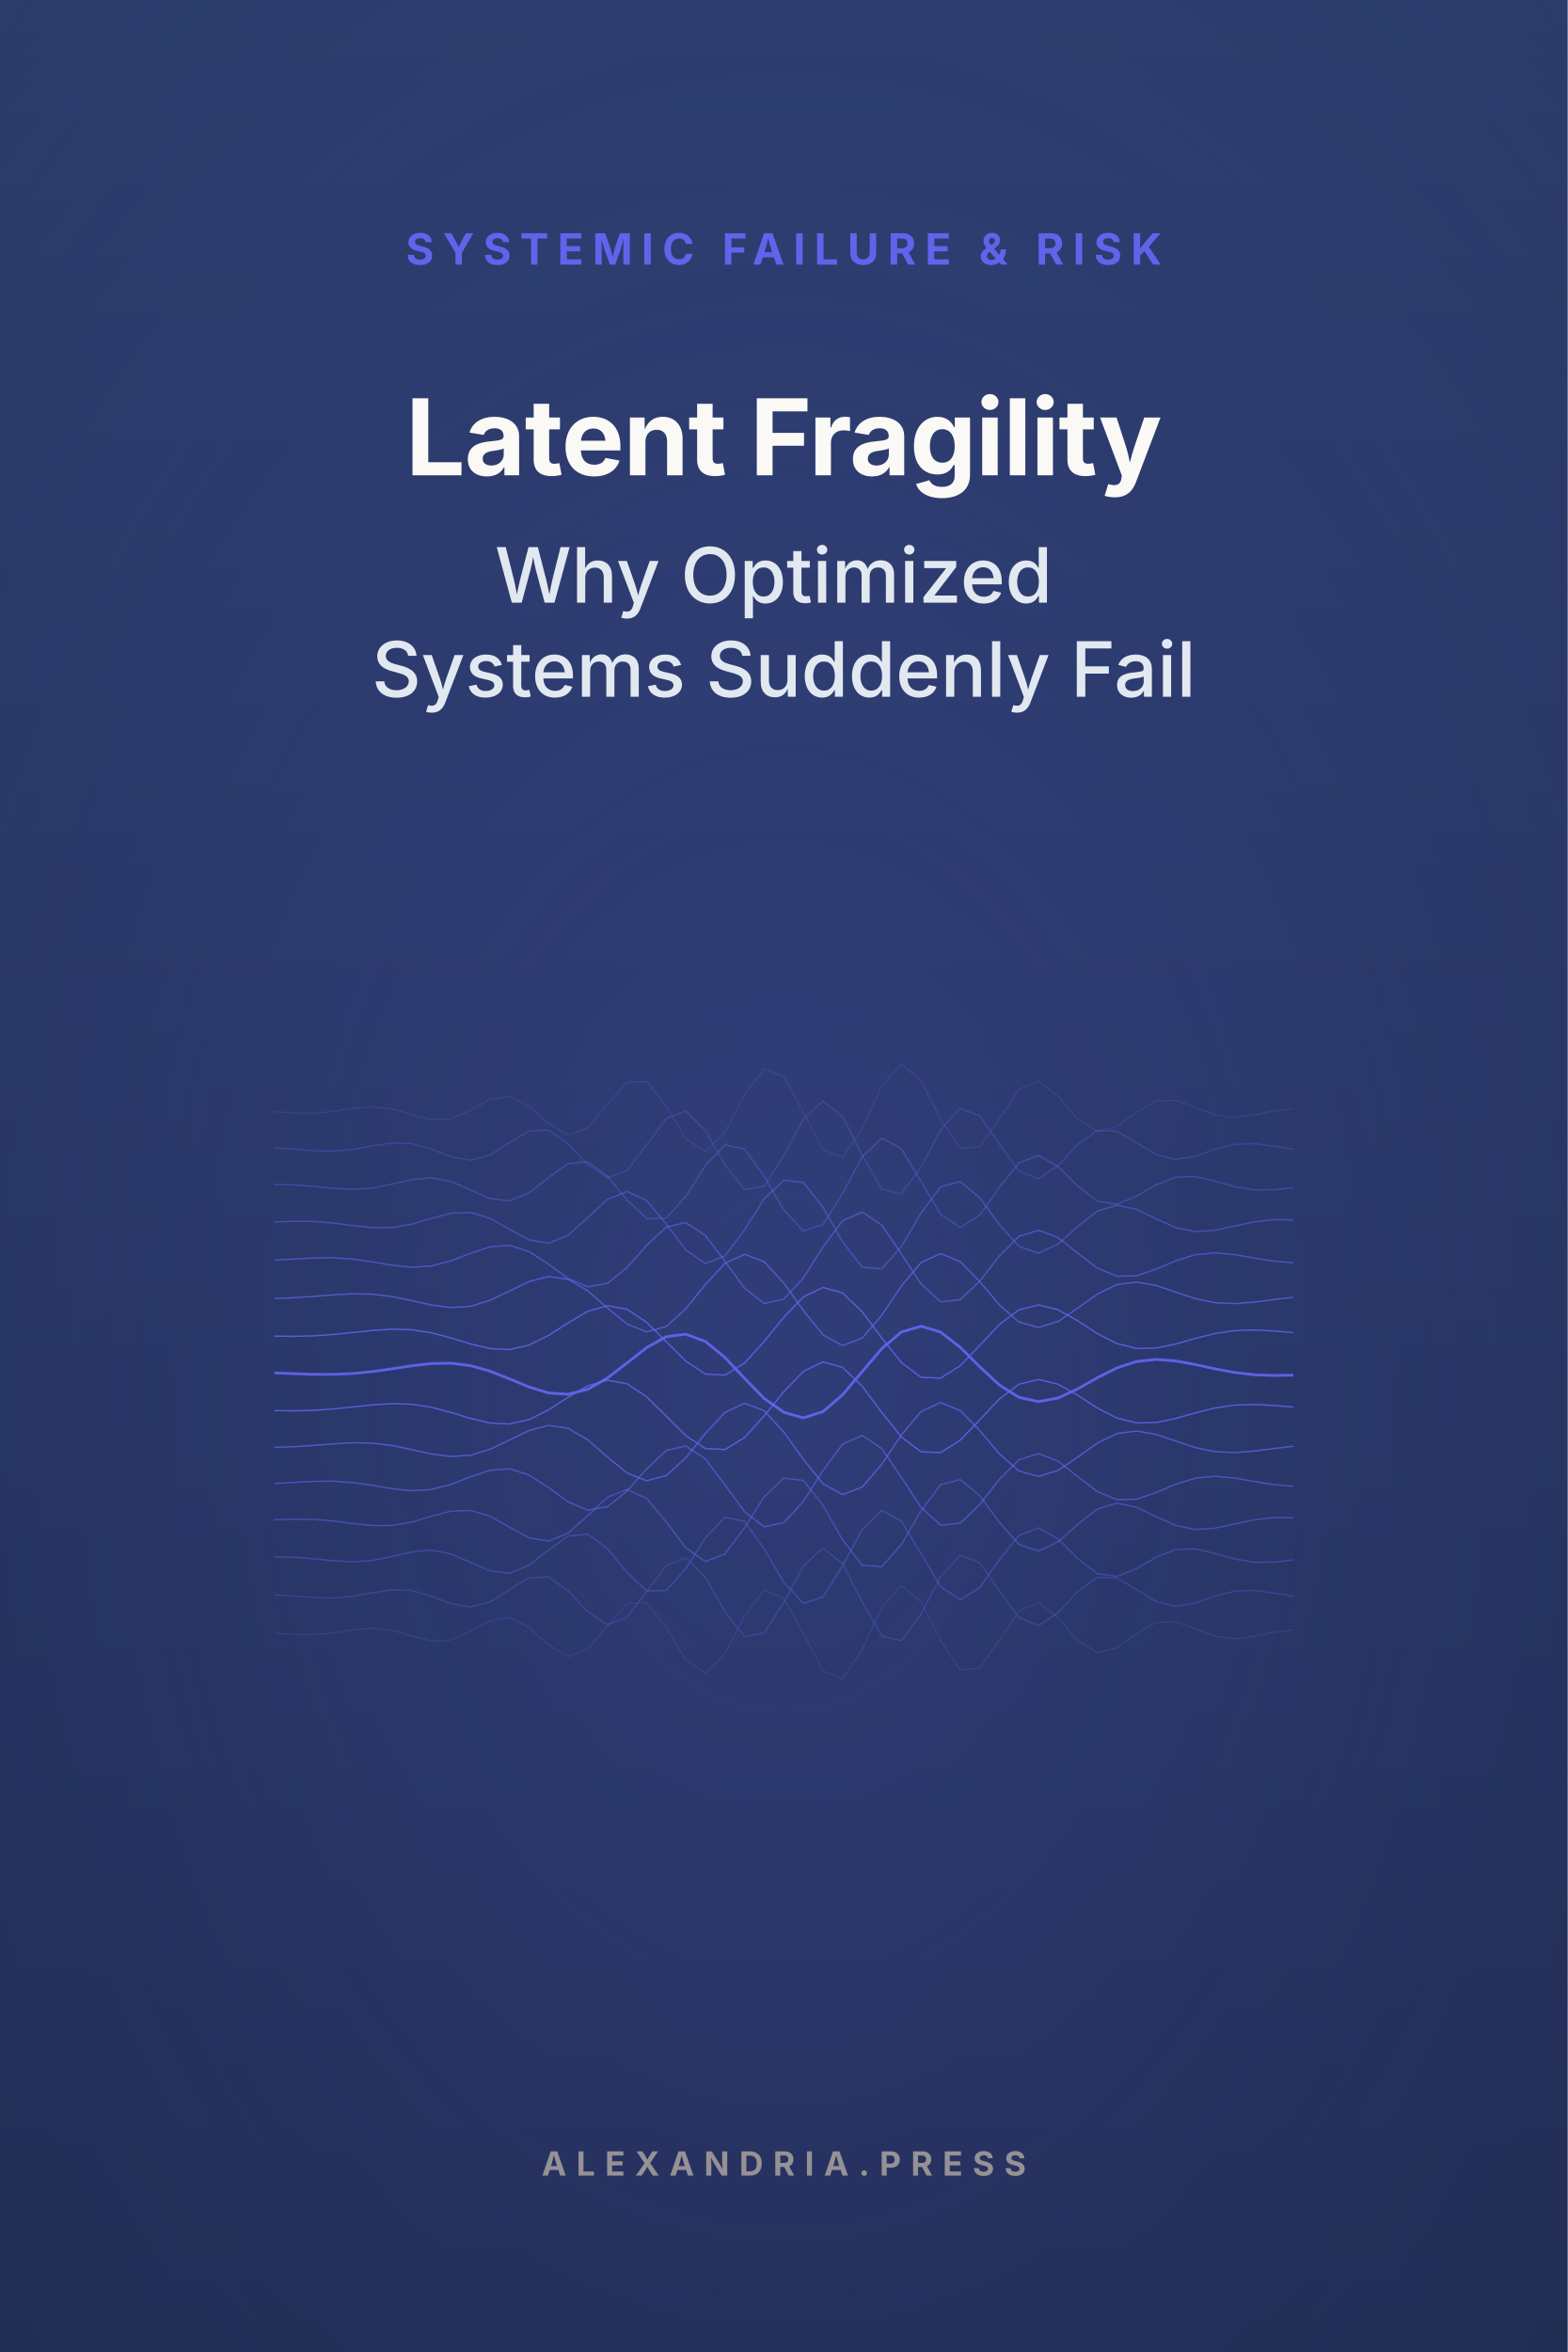
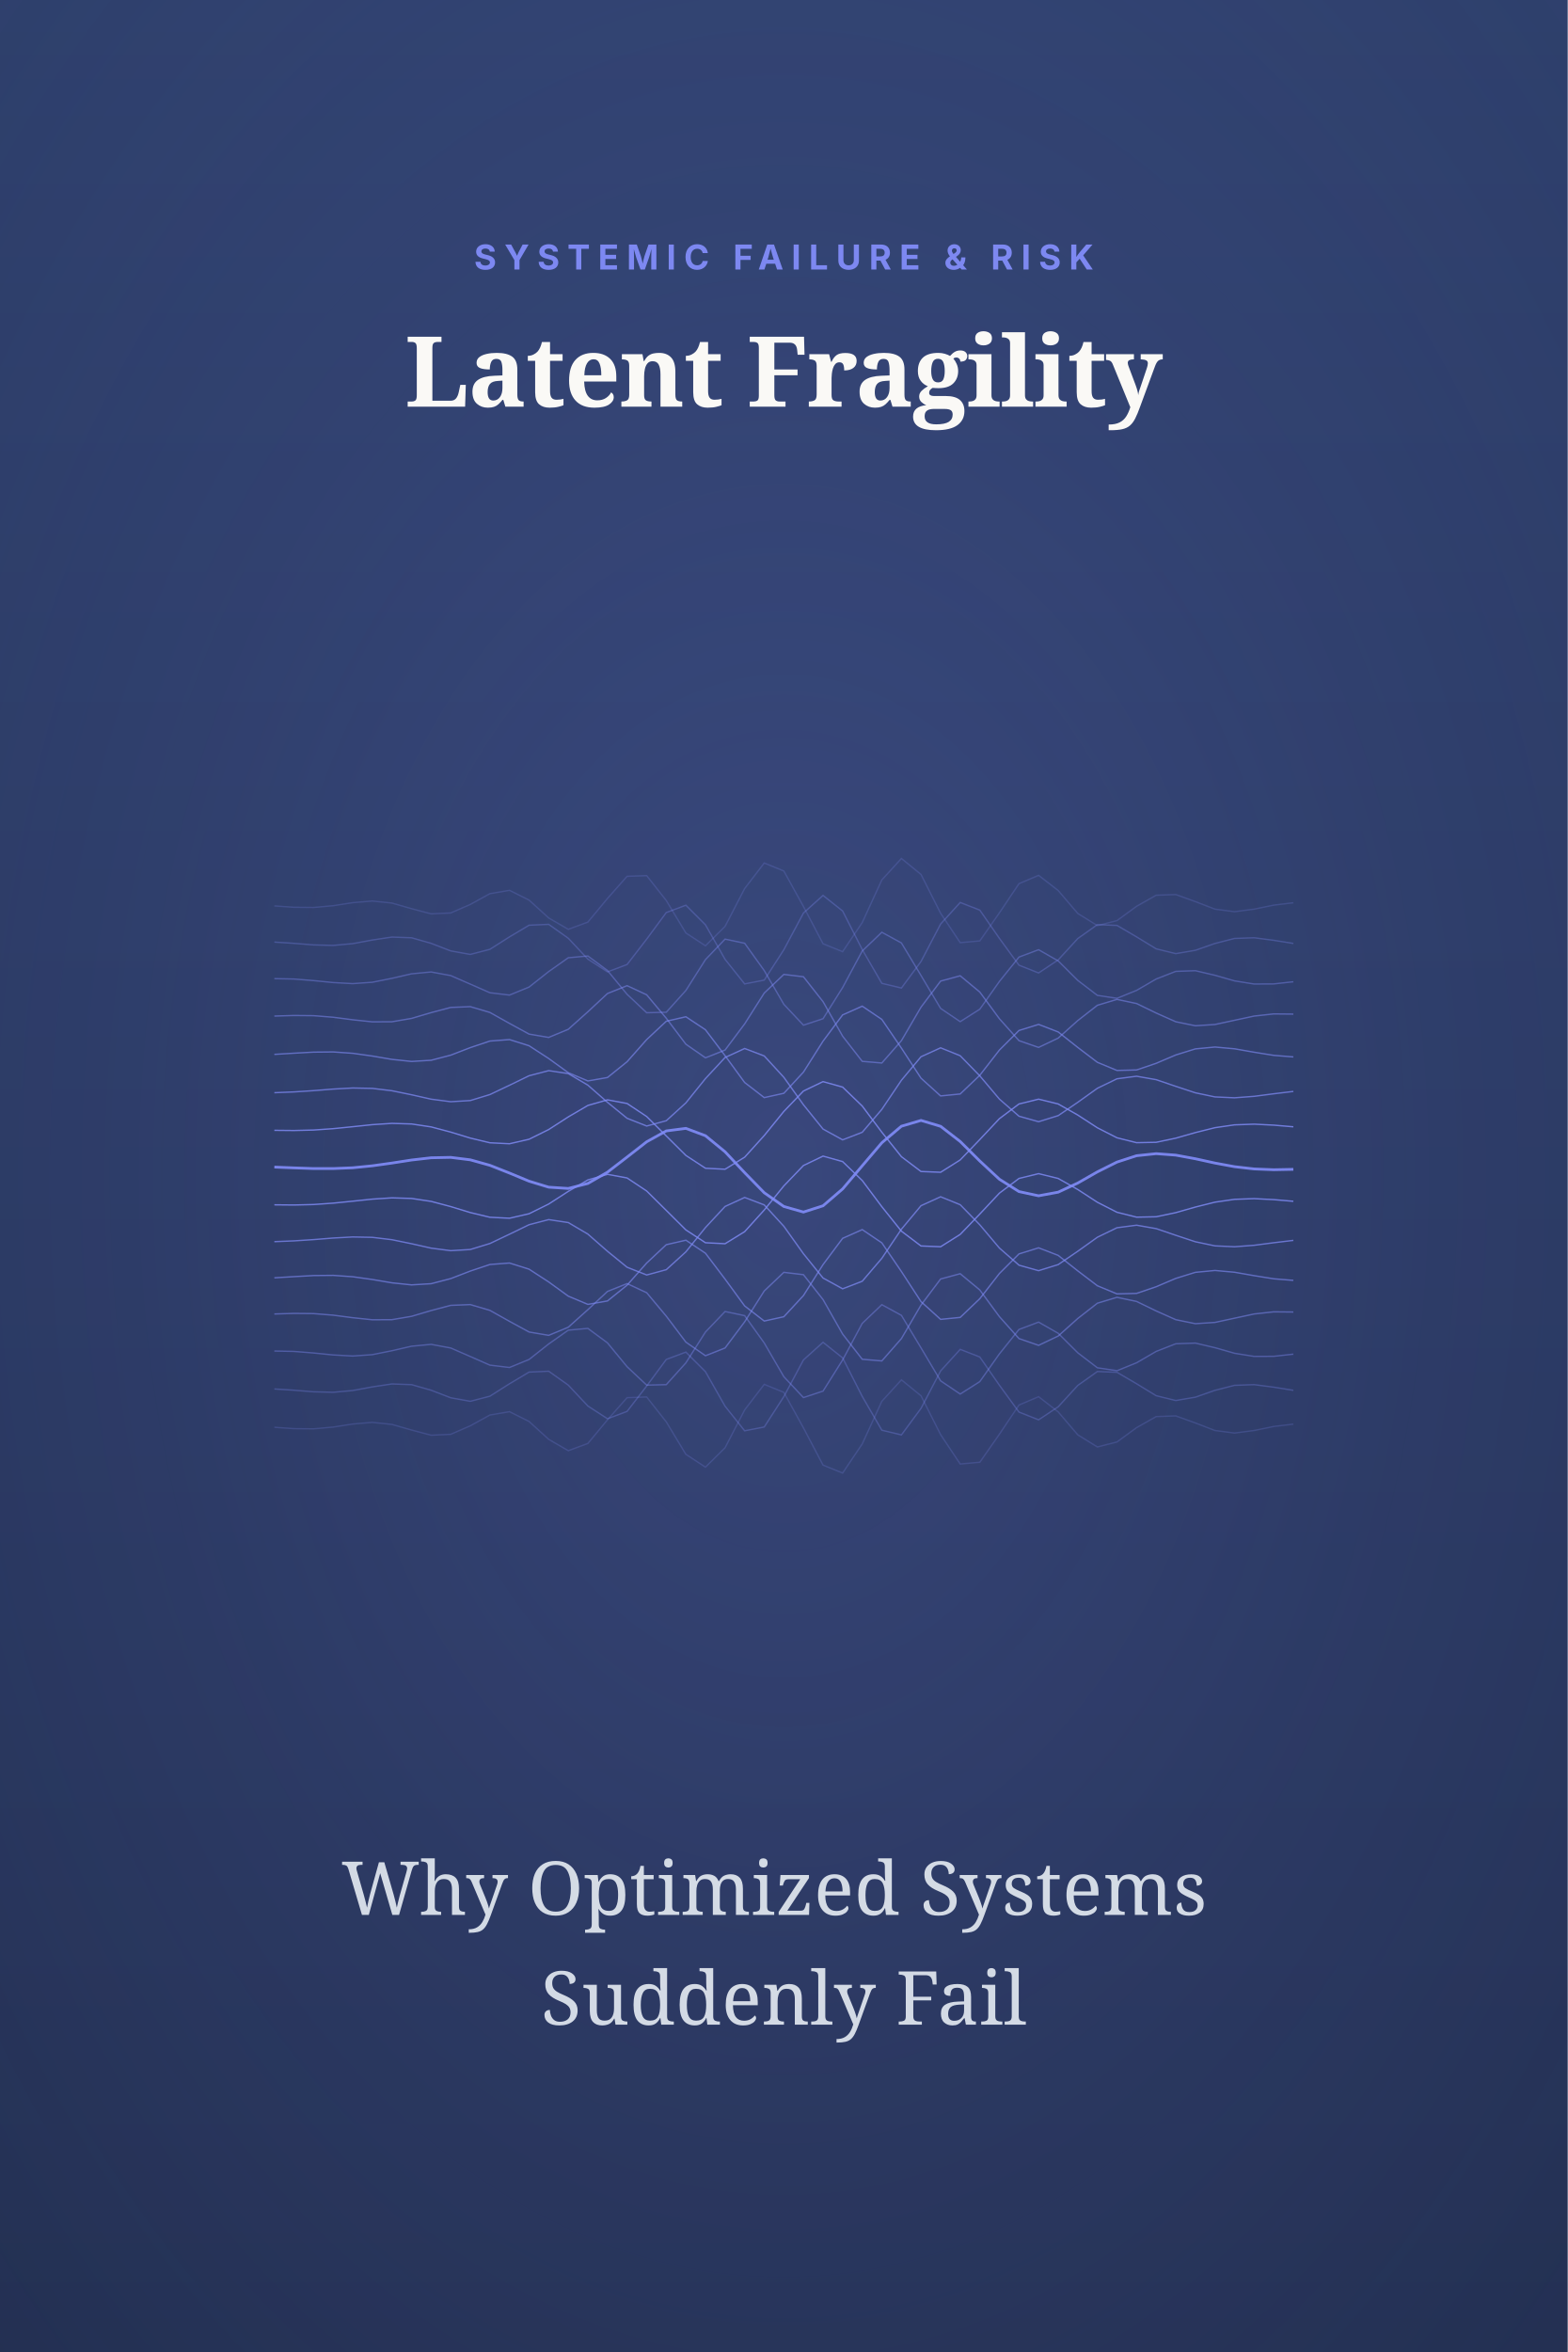
<svg xmlns="http://www.w3.org/2000/svg" viewBox="0 0 1600 2400" width="100%" height="100%">
  <defs>
    <linearGradient id="bg-latent-fragility" x1="0%" y1="0%" x2="0%" y2="100%">
      <stop offset="0%" stop-color="#26385e" />
      <stop offset="60%" stop-color="#1e2d4d" />
      <stop offset="100%" stop-color="#1a2742" />
    </linearGradient>
-     <radialGradient id="halo-latent-fragility" cx="50%" cy="58%" r="75%">
-       <stop offset="0%" stop-color="#6366f1" stop-opacity="0.26" />
-       <stop offset="55%" stop-color="#6366f1" stop-opacity="0.15" />
-       <stop offset="100%" stop-color="#6366f1" stop-opacity="0.08" />
+     <radialGradient id="halo-latent-fragility" cx="50%" cy="50%" r="75%">
+       <stop offset="0%" stop-color="#818cf8" stop-opacity="0.26" />
+       <stop offset="55%" stop-color="#818cf8" stop-opacity="0.15" />
+       <stop offset="100%" stop-color="#818cf8" stop-opacity="0.08" />
    </radialGradient>
  </defs>
  <rect width="1600" height="2400" fill="url(#bg-latent-fragility)" />
  <rect width="1600" height="2400" fill="url(#halo-latent-fragility)" />
-   <g text-anchor="middle" font-family="'Inter', -apple-system, sans-serif">
-     <text x="800" y="270" font-size="44" font-weight="700" letter-spacing="9" fill="#6366f1" opacity="0.95">SYSTEMIC FAILURE &amp; RISK</text>
+   <g text-anchor="middle" font-family="'Inter', -apple-system, BlinkMacSystemFont, sans-serif">
+     <text x="800" y="275" font-size="35" font-weight="700" letter-spacing="8" fill="#818cf8" opacity="0.95">SYSTEMIC FAILURE &amp; RISK</text>
  </g>
  <g text-anchor="middle">
-     <text x="800" y="485" font-family="'Inter', -apple-system, BlinkMacSystemFont, 'Segoe UI', sans-serif" font-size="108" font-weight="700" letter-spacing="-0.01em" fill="#faf9f6">
-       Latent Fragility
-     </text>
-     <text x="800" y="615" font-family="'Inter', -apple-system, BlinkMacSystemFont, 'Segoe UI', sans-serif" font-size="78" font-weight="500" fill="#e2e8f0">
-       <tspan x="800" dy="0">Why Optimized</tspan>
-       <tspan x="800" dy="96">Systems Suddenly Fail</tspan>
+     <text x="800" y="415" font-family="'Literata', Georgia, serif" font-size="100" font-weight="700" letter-spacing="-0.01em" fill="#faf9f6">Latent Fragility</text>
+   </g>
+   <g class="emblem-bifurcation" transform="translate(0, -210)">
+     <polyline points="280,1134.4 300,1135.8 320,1136.0 340,1134.2 360,1131.1 380,1129.4 400,1131.5 420,1137.2 440,1142.5 460,1141.6 480,1132.9 500,1121.9 520,1118.5 540,1128.5 560,1146.7 580,1158.3 600,1150.9 620,1126.8 640,1104.2 660,1103.5 680,1128.9 700,1162.0 720,1175.1 740,1155.3 760,1116.7 780,1090.6 800,1098.8 820,1135.0 840,1173.0 860,1181.1 880,1151.4 900,1107.9 920,1086.0 940,1102.3 960,1141.9 980,1171.9 1000,1170.1 1020,1141.5 1040,1111.7 1060,1103.2 1080,1118.7 1100,1142.1 1120,1154.5 1140,1149.4 1160,1134.8 1180,1123.5 1200,1122.8 1220,1130.0 1240,1137.7 1260,1140.3 1280,1137.7 1300,1133.6 1320,1131.2" stroke="#818cf8" stroke-width="1.4" fill="none" opacity="0.20" />
+     <polyline points="280,1171.3 300,1172.6 320,1174.2 340,1174.7 360,1172.9 380,1169.2 400,1166.2 420,1166.9 440,1172.6 460,1180.3 480,1183.9 500,1178.7 520,1166.0 540,1154.1 560,1153.2 580,1167.4 600,1188.7 620,1201.7 640,1194.2 660,1168.3 680,1141.2 700,1133.7 720,1153.7 740,1188.9 760,1214.0 780,1210.1 800,1179.1 820,1141.7 840,1123.7 860,1139.6 880,1178.9 900,1213.4 920,1218.2 940,1191.1 960,1152.9 980,1130.9 1000,1138.7 1020,1167.5 1040,1194.9 1060,1202.8 1080,1189.5 1100,1167.7 1120,1153.5 1140,1154.3 1160,1166.0 1180,1178.2 1200,1183.1 1220,1179.7 1240,1172.7 1260,1167.6 1280,1166.9 1300,1169.5 1320,1172.7" stroke="#818cf8" stroke-width="1.4" fill="none" opacity="0.30" />
+     <polyline points="280,1208.6 300,1209.0 320,1210.6 340,1212.6 360,1213.7 380,1212.3 400,1208.3 420,1203.7 440,1201.8 460,1205.5 480,1214.2 500,1223.0 520,1225.4 540,1217.2 560,1201.4 580,1187.3 600,1185.5 620,1200.3 640,1224.6 660,1243.4 680,1242.9 700,1220.7 720,1189.2 740,1168.3 760,1172.5 780,1200.4 800,1234.8 820,1256.1 840,1249.5 860,1217.7 880,1180.4 900,1161.3 920,1172.2 940,1205.4 960,1239.0 980,1252.5 1000,1239.8 1020,1211.5 1040,1186.6 1060,1179.1 1080,1190.5 1100,1210.4 1120,1225.7 1140,1228.7 1160,1220.6 1180,1209.0 1200,1201.2 1220,1200.5 1240,1205.2 1260,1210.9 1280,1214.1 1300,1214.0 1320,1211.8" stroke="#818cf8" stroke-width="1.4" fill="none" opacity="0.40" />
+     <polyline points="280,1246.8 300,1246.2 320,1246.4 340,1248.0 360,1250.6 380,1252.7 400,1252.6 420,1249.2 440,1243.3 460,1238.0 480,1237.2 500,1243.1 520,1254.3 540,1265.2 560,1268.6 580,1260.3 600,1242.4 620,1223.8 640,1215.8 660,1225.1 680,1249.0 700,1275.5 720,1289.4 740,1281.5 760,1254.8 780,1223.3 800,1204.3 820,1206.7 840,1232.1 860,1267.3 880,1293.0 900,1294.7 920,1271.9 940,1237.7 960,1211.1 980,1205.7 1000,1222.3 1020,1249.5 1040,1271.9 1060,1278.8 1080,1269.3 1100,1251.4 1120,1235.8 1140,1229.8 1160,1234.0 1180,1243.7 1200,1252.6 1220,1256.7 1240,1255.4 1260,1251.1 1280,1246.8 1300,1244.6 1320,1244.8" stroke="#818cf8" stroke-width="1.4" fill="none" opacity="0.50" />
+     <polyline points="280,1285.9 300,1284.7 320,1283.6 340,1283.4 360,1284.8 380,1287.6 400,1291.0 420,1293.1 440,1291.9 460,1286.7 480,1279.0 500,1272.3 520,1270.8 540,1277.1 560,1290.1 580,1304.6 600,1313.0 620,1309.5 640,1293.4 660,1270.8 680,1252.1 700,1247.5 720,1260.8 740,1287.2 760,1314.6 780,1330.0 800,1325.6 820,1304.0 840,1272.4 860,1245.6 880,1236.7 900,1250.2 920,1279.5 940,1310.2 960,1328.3 980,1326.3 1000,1307.2 1020,1281.5 1040,1261.5 1060,1255.3 1080,1263.0 1100,1278.8 1120,1294.0 1140,1302.3 1160,1301.8 1180,1295.0 1200,1286.5 1220,1280.3 1240,1278.4 1260,1280.2 1280,1283.7 1300,1286.9 1320,1288.5" stroke="#818cf8" stroke-width="1.4" fill="none" opacity="0.60" />
+     <polyline points="280,1325.0 300,1324.2 320,1322.9 340,1321.3 360,1320.2 380,1320.6 400,1323.0 420,1327.1 440,1331.6 460,1334.2 480,1333.0 500,1326.9 520,1317.4 540,1307.7 560,1302.5 580,1305.5 600,1317.3 620,1334.8 640,1351.1 660,1359.0 680,1353.6 700,1335.4 720,1310.6 740,1289.1 760,1279.9 780,1287.5 800,1309.3 820,1337.3 840,1362.1 860,1373.1 880,1365.4 900,1342.0 920,1312.3 940,1288.3 960,1279.2 980,1287.3 1000,1307.8 1020,1331.5 1040,1349.0 1060,1354.6 1080,1348.4 1100,1334.8 1120,1320.5 1140,1310.8 1160,1308.2 1180,1311.7 1200,1318.5 1220,1325.1 1240,1329.3 1260,1330.2 1280,1328.7 1300,1326.1 1320,1323.7" stroke="#818cf8" stroke-width="1.4" fill="none" opacity="0.70" />
+     <polyline points="280,1363.4 300,1363.6 320,1363.1 340,1361.7 360,1359.7 380,1357.6 400,1356.3 420,1356.9 440,1359.9 460,1365.2 480,1371.3 500,1376.1 520,1377.1 540,1372.5 560,1362.6 580,1349.7 600,1338.0 620,1332.3 640,1336.0 660,1349.3 680,1369.1 700,1389.0 720,1402.1 740,1403.1 760,1390.8 780,1368.7 800,1344.1 820,1323.3 840,1313.7 860,1319.3 880,1338.6 900,1365.3 920,1390.3 940,1405.4 960,1406.2 980,1393.6 1000,1372.8 1020,1351.5 1040,1336.5 1060,1331.6 1080,1336.5 1100,1347.8 1120,1360.8 1140,1371.0 1160,1376.0 1180,1375.6 1200,1371.4 1220,1365.7 1240,1360.7 1260,1357.8 1280,1357.1 1300,1358.1 1320,1359.8" stroke="#818cf8" stroke-width="1.4" fill="none" opacity="0.80" />
+     <polyline points="280,1400.9 300,1401.7 320,1402.4 340,1402.4 360,1401.6 380,1399.6 400,1396.8 420,1393.7 440,1391.4 460,1391.0 480,1393.5 500,1399.1 520,1407.0 540,1415.3 560,1421.4 580,1422.7 600,1417.6 620,1406.1 640,1390.7 660,1375.1 680,1364.0 700,1361.4 720,1368.9 740,1385.3 760,1406.6 780,1427.1 800,1441.1 820,1446.8 840,1440.4 860,1423.2 880,1399.6 900,1376.1 920,1359.2 940,1353.3 960,1359.3 980,1374.8 1000,1394.7 1020,1413.3 1040,1425.9 1060,1430.2 1080,1426.5 1100,1417.2 1120,1405.8 1140,1395.8 1160,1389.3 1180,1387.2 1200,1388.7 1220,1392.4 1240,1396.8 1260,1400.5 1280,1402.8 1300,1403.6 1320,1403.2" stroke="#818cf8" stroke-width="2.8" fill="none" opacity="0.90" />
+     <polyline points="280,1439.4 300,1439.6 320,1439.1 340,1437.7 360,1435.7 380,1433.6 400,1432.3 420,1432.9 440,1435.9 460,1441.2 480,1447.3 500,1452.1 520,1453.1 540,1448.5 560,1438.6 580,1425.7 600,1414.0 620,1408.3 640,1412.0 660,1425.3 680,1445.1 700,1465.0 720,1478.1 740,1479.1 760,1466.8 780,1444.7 800,1420.1 820,1399.3 840,1389.7 860,1395.3 880,1414.6 900,1441.3 920,1466.3 940,1481.4 960,1482.2 980,1469.6 1000,1448.8 1020,1427.5 1040,1412.5 1060,1407.6 1080,1412.5 1100,1423.8 1120,1436.8 1140,1447.0 1160,1452.0 1180,1451.6 1200,1447.4 1220,1441.7 1240,1436.7 1260,1433.8 1280,1433.1 1300,1434.1 1320,1435.8" stroke="#818cf8" stroke-width="1.4" fill="none" opacity="0.80" />
+     <polyline points="280,1477.0 300,1476.2 320,1474.9 340,1473.3 360,1472.2 380,1472.6 400,1475.0 420,1479.1 440,1483.6 460,1486.2 480,1485.0 500,1478.9 520,1469.4 540,1459.7 560,1454.5 580,1457.5 600,1469.3 620,1486.8 640,1503.1 660,1511.0 680,1505.6 700,1487.4 720,1462.6 740,1441.1 760,1431.9 780,1439.5 800,1461.3 820,1489.3 840,1514.1 860,1525.1 880,1517.4 900,1494.0 920,1464.3 940,1440.3 960,1431.2 980,1439.3 1000,1459.8 1020,1483.5 1040,1501.0 1060,1506.6 1080,1500.4 1100,1486.8 1120,1472.5 1140,1462.8 1160,1460.2 1180,1463.7 1200,1470.5 1220,1477.1 1240,1481.3 1260,1482.2 1280,1480.7 1300,1478.1 1320,1475.7" stroke="#818cf8" stroke-width="1.4" fill="none" opacity="0.70" />
+     <polyline points="280,1513.9 300,1512.7 320,1511.6 340,1511.4 360,1512.8 380,1515.6 400,1519.0 420,1521.1 440,1519.9 460,1514.7 480,1507.0 500,1500.3 520,1498.8 540,1505.1 560,1518.1 580,1532.6 600,1541.0 620,1537.5 640,1521.4 660,1498.8 680,1480.1 700,1475.5 720,1488.8 740,1515.2 760,1542.6 780,1558.0 800,1553.6 820,1532.0 840,1500.4 860,1473.6 880,1464.7 900,1478.2 920,1507.5 940,1538.2 960,1556.3 980,1554.3 1000,1535.2 1020,1509.5 1040,1489.5 1060,1483.3 1080,1491.0 1100,1506.8 1120,1522.0 1140,1530.3 1160,1529.8 1180,1523.0 1200,1514.5 1220,1508.3 1240,1506.4 1260,1508.2 1280,1511.7 1300,1514.9 1320,1516.5" stroke="#818cf8" stroke-width="1.4" fill="none" opacity="0.60" />
+     <polyline points="280,1550.8 300,1550.2 320,1550.4 340,1552.0 360,1554.6 380,1556.7 400,1556.6 420,1553.2 440,1547.3 460,1542.0 480,1541.2 500,1547.1 520,1558.3 540,1569.2 560,1572.6 580,1564.3 600,1546.4 620,1527.8 640,1519.8 660,1529.1 680,1553.0 700,1579.5 720,1593.4 740,1585.5 760,1558.8 780,1527.3 800,1508.3 820,1510.7 840,1536.1 860,1571.3 880,1597.0 900,1598.7 920,1575.9 940,1541.7 960,1515.1 980,1509.7 1000,1526.3 1020,1553.5 1040,1575.9 1060,1582.8 1080,1573.3 1100,1555.4 1120,1539.8 1140,1533.8 1160,1538.0 1180,1547.7 1200,1556.6 1220,1560.7 1240,1559.4 1260,1555.1 1280,1550.8 1300,1548.6 1320,1548.8" stroke="#818cf8" stroke-width="1.4" fill="none" opacity="0.50" />
+     <polyline points="280,1588.6 300,1589.0 320,1590.6 340,1592.6 360,1593.7 380,1592.3 400,1588.3 420,1583.7 440,1581.8 460,1585.5 480,1594.2 500,1603.0 520,1605.4 540,1597.2 560,1581.4 580,1567.3 600,1565.5 620,1580.3 640,1604.6 660,1623.4 680,1622.9 700,1600.7 720,1569.2 740,1548.3 760,1552.5 780,1580.4 800,1614.8 820,1636.1 840,1629.5 860,1597.7 880,1560.4 900,1541.3 920,1552.2 940,1585.4 960,1619.0 980,1632.5 1000,1619.8 1020,1591.5 1040,1566.6 1060,1559.1 1080,1570.5 1100,1590.4 1120,1605.7 1140,1608.7 1160,1600.6 1180,1589.0 1200,1581.2 1220,1580.5 1240,1585.2 1260,1590.9 1280,1594.1 1300,1594.0 1320,1591.8" stroke="#818cf8" stroke-width="1.4" fill="none" opacity="0.40" />
+     <polyline points="280,1627.3 300,1628.6 320,1630.2 340,1630.7 360,1628.9 380,1625.2 400,1622.2 420,1622.9 440,1628.6 460,1636.3 480,1639.9 500,1634.7 520,1622.0 540,1610.1 560,1609.2 580,1623.4 600,1644.7 620,1657.7 640,1650.2 660,1624.3 680,1597.2 700,1589.7 720,1609.7 740,1644.9 760,1670.0 780,1666.1 800,1635.1 820,1597.7 840,1579.7 860,1595.6 880,1634.9 900,1669.4 920,1674.2 940,1647.1 960,1608.9 980,1586.9 1000,1594.7 1020,1623.5 1040,1650.9 1060,1658.8 1080,1645.5 1100,1623.7 1120,1609.5 1140,1610.3 1160,1622.0 1180,1634.2 1200,1639.1 1220,1635.7 1240,1628.7 1260,1623.6 1280,1622.9 1300,1625.5 1320,1628.7" stroke="#818cf8" stroke-width="1.4" fill="none" opacity="0.30" />
+     <polyline points="280,1666.4 300,1667.8 320,1668.0 340,1666.2 360,1663.1 380,1661.4 400,1663.5 420,1669.2 440,1674.5 460,1673.6 480,1664.9 500,1653.9 520,1650.5 540,1660.5 560,1678.7 580,1690.3 600,1682.9 620,1658.8 640,1636.2 660,1635.5 680,1660.9 700,1694.0 720,1707.1 740,1687.3 760,1648.7 780,1622.6 800,1630.8 820,1667.0 840,1705.0 860,1713.1 880,1683.4 900,1639.9 920,1618.0 940,1634.3 960,1673.9 980,1703.9 1000,1702.1 1020,1673.5 1040,1643.7 1060,1635.2 1080,1650.7 1100,1674.1 1120,1686.5 1140,1681.4 1160,1666.8 1180,1655.5 1200,1654.8 1220,1662.0 1240,1669.7 1260,1672.3 1280,1669.7 1300,1665.6 1320,1663.2" stroke="#818cf8" stroke-width="1.4" fill="none" opacity="0.20" />
+   </g>
+   <g text-anchor="middle">
+     <text x="800" y="1954" font-family="'Literata', Georgia, serif" font-size="76" font-weight="500" letter-spacing="0.005em" fill="#e2e8f0" opacity="0.92">
+       <tspan x="800" dy="0">Why Optimized Systems</tspan>
+       <tspan x="800" dy="112">Suddenly Fail</tspan>
    </text>
  </g>
-   <g class="emblem-bifurcation">
-     <polyline points="280,1134.4 300,1135.8 320,1136.0 340,1134.2 360,1131.1 380,1129.4 400,1131.5 420,1137.2 440,1142.5 460,1141.6 480,1132.9 500,1121.9 520,1118.5 540,1128.5 560,1146.7 580,1158.3 600,1150.9 620,1126.8 640,1104.2 660,1103.5 680,1128.9 700,1162.0 720,1175.1 740,1155.3 760,1116.7 780,1090.6 800,1098.8 820,1135.0 840,1173.0 860,1181.1 880,1151.4 900,1107.9 920,1086.0 940,1102.3 960,1141.9 980,1171.9 1000,1170.1 1020,1141.5 1040,1111.7 1060,1103.2 1080,1118.7 1100,1142.1 1120,1154.5 1140,1149.4 1160,1134.8 1180,1123.5 1200,1122.8 1220,1130.0 1240,1137.7 1260,1140.3 1280,1137.7 1300,1133.6 1320,1131.2" stroke="#6366f1" stroke-width="1.4" fill="none" opacity="0.20" />
-     <polyline points="280,1171.3 300,1172.6 320,1174.2 340,1174.7 360,1172.9 380,1169.2 400,1166.2 420,1166.9 440,1172.6 460,1180.3 480,1183.9 500,1178.7 520,1166.0 540,1154.1 560,1153.2 580,1167.4 600,1188.7 620,1201.7 640,1194.2 660,1168.3 680,1141.2 700,1133.7 720,1153.7 740,1188.9 760,1214.0 780,1210.1 800,1179.1 820,1141.7 840,1123.7 860,1139.6 880,1178.9 900,1213.4 920,1218.2 940,1191.1 960,1152.9 980,1130.9 1000,1138.7 1020,1167.5 1040,1194.9 1060,1202.8 1080,1189.5 1100,1167.7 1120,1153.5 1140,1154.3 1160,1166.0 1180,1178.2 1200,1183.1 1220,1179.7 1240,1172.7 1260,1167.6 1280,1166.9 1300,1169.5 1320,1172.7" stroke="#6366f1" stroke-width="1.4" fill="none" opacity="0.30" />
-     <polyline points="280,1208.6 300,1209.0 320,1210.6 340,1212.6 360,1213.7 380,1212.3 400,1208.3 420,1203.7 440,1201.8 460,1205.5 480,1214.2 500,1223.0 520,1225.4 540,1217.2 560,1201.4 580,1187.3 600,1185.5 620,1200.3 640,1224.6 660,1243.4 680,1242.9 700,1220.7 720,1189.2 740,1168.3 760,1172.5 780,1200.4 800,1234.8 820,1256.1 840,1249.5 860,1217.7 880,1180.4 900,1161.3 920,1172.2 940,1205.4 960,1239.0 980,1252.5 1000,1239.8 1020,1211.5 1040,1186.6 1060,1179.1 1080,1190.5 1100,1210.4 1120,1225.7 1140,1228.7 1160,1220.6 1180,1209.0 1200,1201.2 1220,1200.5 1240,1205.2 1260,1210.9 1280,1214.1 1300,1214.0 1320,1211.8" stroke="#6366f1" stroke-width="1.4" fill="none" opacity="0.40" />
-     <polyline points="280,1246.8 300,1246.2 320,1246.4 340,1248.0 360,1250.6 380,1252.7 400,1252.6 420,1249.2 440,1243.3 460,1238.0 480,1237.2 500,1243.1 520,1254.3 540,1265.2 560,1268.6 580,1260.3 600,1242.4 620,1223.8 640,1215.8 660,1225.1 680,1249.0 700,1275.5 720,1289.4 740,1281.5 760,1254.8 780,1223.3 800,1204.3 820,1206.7 840,1232.1 860,1267.3 880,1293.0 900,1294.7 920,1271.9 940,1237.7 960,1211.1 980,1205.7 1000,1222.3 1020,1249.5 1040,1271.9 1060,1278.8 1080,1269.3 1100,1251.4 1120,1235.8 1140,1229.8 1160,1234.0 1180,1243.7 1200,1252.6 1220,1256.7 1240,1255.4 1260,1251.1 1280,1246.8 1300,1244.6 1320,1244.8" stroke="#6366f1" stroke-width="1.4" fill="none" opacity="0.50" />
-     <polyline points="280,1285.9 300,1284.7 320,1283.6 340,1283.4 360,1284.8 380,1287.6 400,1291.0 420,1293.1 440,1291.9 460,1286.7 480,1279.0 500,1272.3 520,1270.8 540,1277.1 560,1290.1 580,1304.6 600,1313.0 620,1309.5 640,1293.4 660,1270.8 680,1252.1 700,1247.5 720,1260.8 740,1287.2 760,1314.6 780,1330.0 800,1325.6 820,1304.0 840,1272.4 860,1245.6 880,1236.7 900,1250.2 920,1279.5 940,1310.2 960,1328.3 980,1326.3 1000,1307.2 1020,1281.5 1040,1261.5 1060,1255.3 1080,1263.0 1100,1278.8 1120,1294.0 1140,1302.3 1160,1301.8 1180,1295.0 1200,1286.5 1220,1280.3 1240,1278.4 1260,1280.2 1280,1283.7 1300,1286.9 1320,1288.5" stroke="#6366f1" stroke-width="1.4" fill="none" opacity="0.60" />
-     <polyline points="280,1325.0 300,1324.2 320,1322.9 340,1321.3 360,1320.2 380,1320.6 400,1323.0 420,1327.1 440,1331.6 460,1334.2 480,1333.0 500,1326.9 520,1317.4 540,1307.7 560,1302.5 580,1305.5 600,1317.3 620,1334.8 640,1351.1 660,1359.0 680,1353.6 700,1335.4 720,1310.6 740,1289.1 760,1279.9 780,1287.5 800,1309.3 820,1337.3 840,1362.1 860,1373.1 880,1365.4 900,1342.0 920,1312.3 940,1288.3 960,1279.2 980,1287.3 1000,1307.8 1020,1331.5 1040,1349.0 1060,1354.6 1080,1348.4 1100,1334.8 1120,1320.5 1140,1310.8 1160,1308.2 1180,1311.7 1200,1318.5 1220,1325.1 1240,1329.3 1260,1330.2 1280,1328.7 1300,1326.1 1320,1323.7" stroke="#6366f1" stroke-width="1.4" fill="none" opacity="0.70" />
-     <polyline points="280,1363.4 300,1363.6 320,1363.1 340,1361.7 360,1359.7 380,1357.6 400,1356.3 420,1356.9 440,1359.9 460,1365.2 480,1371.3 500,1376.1 520,1377.1 540,1372.5 560,1362.6 580,1349.7 600,1338.0 620,1332.3 640,1336.0 660,1349.3 680,1369.1 700,1389.0 720,1402.1 740,1403.1 760,1390.8 780,1368.7 800,1344.1 820,1323.3 840,1313.7 860,1319.3 880,1338.6 900,1365.3 920,1390.3 940,1405.4 960,1406.2 980,1393.6 1000,1372.8 1020,1351.5 1040,1336.5 1060,1331.6 1080,1336.5 1100,1347.8 1120,1360.8 1140,1371.0 1160,1376.0 1180,1375.6 1200,1371.4 1220,1365.7 1240,1360.7 1260,1357.8 1280,1357.1 1300,1358.1 1320,1359.8" stroke="#6366f1" stroke-width="1.4" fill="none" opacity="0.80" />
-     <polyline points="280,1400.9 300,1401.7 320,1402.4 340,1402.4 360,1401.6 380,1399.6 400,1396.8 420,1393.7 440,1391.4 460,1391.0 480,1393.5 500,1399.1 520,1407.0 540,1415.3 560,1421.4 580,1422.7 600,1417.6 620,1406.1 640,1390.7 660,1375.1 680,1364.0 700,1361.4 720,1368.9 740,1385.3 760,1406.6 780,1427.1 800,1441.1 820,1446.8 840,1440.4 860,1423.2 880,1399.6 900,1376.1 920,1359.2 940,1353.3 960,1359.3 980,1374.8 1000,1394.7 1020,1413.3 1040,1425.9 1060,1430.2 1080,1426.5 1100,1417.2 1120,1405.8 1140,1395.8 1160,1389.3 1180,1387.2 1200,1388.7 1220,1392.4 1240,1396.8 1260,1400.5 1280,1402.8 1300,1403.6 1320,1403.2" stroke="#6366f1" stroke-width="2.8" fill="none" opacity="0.90" />
-     <polyline points="280,1439.4 300,1439.6 320,1439.1 340,1437.7 360,1435.7 380,1433.6 400,1432.3 420,1432.9 440,1435.9 460,1441.2 480,1447.3 500,1452.1 520,1453.1 540,1448.5 560,1438.6 580,1425.7 600,1414.0 620,1408.3 640,1412.0 660,1425.3 680,1445.1 700,1465.0 720,1478.1 740,1479.1 760,1466.8 780,1444.7 800,1420.1 820,1399.3 840,1389.7 860,1395.3 880,1414.6 900,1441.3 920,1466.3 940,1481.4 960,1482.2 980,1469.6 1000,1448.8 1020,1427.5 1040,1412.5 1060,1407.6 1080,1412.5 1100,1423.8 1120,1436.8 1140,1447.0 1160,1452.0 1180,1451.6 1200,1447.4 1220,1441.7 1240,1436.7 1260,1433.8 1280,1433.1 1300,1434.1 1320,1435.8" stroke="#6366f1" stroke-width="1.4" fill="none" opacity="0.80" />
-     <polyline points="280,1477.0 300,1476.2 320,1474.9 340,1473.3 360,1472.2 380,1472.6 400,1475.0 420,1479.1 440,1483.6 460,1486.2 480,1485.0 500,1478.9 520,1469.4 540,1459.7 560,1454.5 580,1457.5 600,1469.3 620,1486.8 640,1503.1 660,1511.0 680,1505.6 700,1487.4 720,1462.6 740,1441.1 760,1431.9 780,1439.5 800,1461.3 820,1489.3 840,1514.1 860,1525.1 880,1517.4 900,1494.0 920,1464.3 940,1440.3 960,1431.2 980,1439.3 1000,1459.8 1020,1483.5 1040,1501.0 1060,1506.6 1080,1500.4 1100,1486.8 1120,1472.5 1140,1462.8 1160,1460.2 1180,1463.7 1200,1470.5 1220,1477.1 1240,1481.3 1260,1482.2 1280,1480.7 1300,1478.1 1320,1475.7" stroke="#6366f1" stroke-width="1.4" fill="none" opacity="0.70" />
-     <polyline points="280,1513.9 300,1512.7 320,1511.6 340,1511.4 360,1512.8 380,1515.6 400,1519.0 420,1521.1 440,1519.9 460,1514.7 480,1507.0 500,1500.3 520,1498.8 540,1505.1 560,1518.1 580,1532.6 600,1541.0 620,1537.5 640,1521.4 660,1498.8 680,1480.1 700,1475.5 720,1488.8 740,1515.2 760,1542.6 780,1558.0 800,1553.6 820,1532.0 840,1500.4 860,1473.6 880,1464.7 900,1478.2 920,1507.5 940,1538.2 960,1556.3 980,1554.3 1000,1535.2 1020,1509.5 1040,1489.5 1060,1483.3 1080,1491.0 1100,1506.8 1120,1522.0 1140,1530.3 1160,1529.8 1180,1523.0 1200,1514.5 1220,1508.3 1240,1506.4 1260,1508.2 1280,1511.7 1300,1514.9 1320,1516.5" stroke="#6366f1" stroke-width="1.4" fill="none" opacity="0.60" />
-     <polyline points="280,1550.8 300,1550.2 320,1550.4 340,1552.0 360,1554.6 380,1556.7 400,1556.6 420,1553.2 440,1547.3 460,1542.0 480,1541.2 500,1547.1 520,1558.3 540,1569.2 560,1572.6 580,1564.3 600,1546.4 620,1527.8 640,1519.8 660,1529.1 680,1553.0 700,1579.5 720,1593.4 740,1585.5 760,1558.8 780,1527.3 800,1508.3 820,1510.7 840,1536.1 860,1571.3 880,1597.0 900,1598.7 920,1575.9 940,1541.7 960,1515.1 980,1509.7 1000,1526.3 1020,1553.5 1040,1575.9 1060,1582.8 1080,1573.3 1100,1555.4 1120,1539.8 1140,1533.8 1160,1538.0 1180,1547.7 1200,1556.6 1220,1560.7 1240,1559.4 1260,1555.1 1280,1550.8 1300,1548.6 1320,1548.8" stroke="#6366f1" stroke-width="1.4" fill="none" opacity="0.50" />
-     <polyline points="280,1588.6 300,1589.0 320,1590.6 340,1592.6 360,1593.7 380,1592.3 400,1588.3 420,1583.7 440,1581.8 460,1585.5 480,1594.2 500,1603.0 520,1605.4 540,1597.2 560,1581.4 580,1567.3 600,1565.5 620,1580.3 640,1604.6 660,1623.4 680,1622.9 700,1600.7 720,1569.2 740,1548.3 760,1552.5 780,1580.4 800,1614.8 820,1636.1 840,1629.5 860,1597.7 880,1560.4 900,1541.3 920,1552.2 940,1585.4 960,1619.0 980,1632.5 1000,1619.8 1020,1591.5 1040,1566.6 1060,1559.1 1080,1570.5 1100,1590.4 1120,1605.7 1140,1608.7 1160,1600.6 1180,1589.0 1200,1581.2 1220,1580.5 1240,1585.2 1260,1590.9 1280,1594.1 1300,1594.0 1320,1591.8" stroke="#6366f1" stroke-width="1.4" fill="none" opacity="0.40" />
-     <polyline points="280,1627.3 300,1628.6 320,1630.2 340,1630.7 360,1628.9 380,1625.2 400,1622.2 420,1622.9 440,1628.6 460,1636.3 480,1639.9 500,1634.7 520,1622.0 540,1610.1 560,1609.2 580,1623.4 600,1644.7 620,1657.7 640,1650.2 660,1624.3 680,1597.2 700,1589.7 720,1609.7 740,1644.9 760,1670.0 780,1666.1 800,1635.1 820,1597.7 840,1579.7 860,1595.6 880,1634.9 900,1669.4 920,1674.2 940,1647.1 960,1608.9 980,1586.9 1000,1594.7 1020,1623.5 1040,1650.9 1060,1658.8 1080,1645.5 1100,1623.7 1120,1609.5 1140,1610.3 1160,1622.0 1180,1634.2 1200,1639.1 1220,1635.7 1240,1628.7 1260,1623.6 1280,1622.9 1300,1625.5 1320,1628.7" stroke="#6366f1" stroke-width="1.4" fill="none" opacity="0.30" />
-     <polyline points="280,1666.4 300,1667.8 320,1668.0 340,1666.2 360,1663.1 380,1661.4 400,1663.5 420,1669.2 440,1674.5 460,1673.6 480,1664.9 500,1653.9 520,1650.5 540,1660.5 560,1678.7 580,1690.3 600,1682.9 620,1658.8 640,1636.2 660,1635.5 680,1660.9 700,1694.0 720,1707.1 740,1687.3 760,1648.7 780,1622.6 800,1630.8 820,1667.0 840,1705.0 860,1713.1 880,1683.4 900,1639.9 920,1618.0 940,1634.3 960,1673.9 980,1703.9 1000,1702.1 1020,1673.5 1040,1643.7 1060,1635.2 1080,1650.7 1100,1674.1 1120,1686.5 1140,1681.4 1160,1666.8 1180,1655.5 1200,1654.8 1220,1662.0 1240,1669.7 1260,1672.3 1280,1669.7 1300,1665.6 1320,1663.2" stroke="#6366f1" stroke-width="1.4" fill="none" opacity="0.20" />
-   </g>
-   <g text-anchor="middle" font-family="'Inter', -apple-system, sans-serif">
-     <text x="800" y="2220" font-size="34" font-weight="700" letter-spacing="10" fill="#a8a29e" opacity="0.85">ALEXANDRIA.PRESS</text>
-   </g>
</svg>
